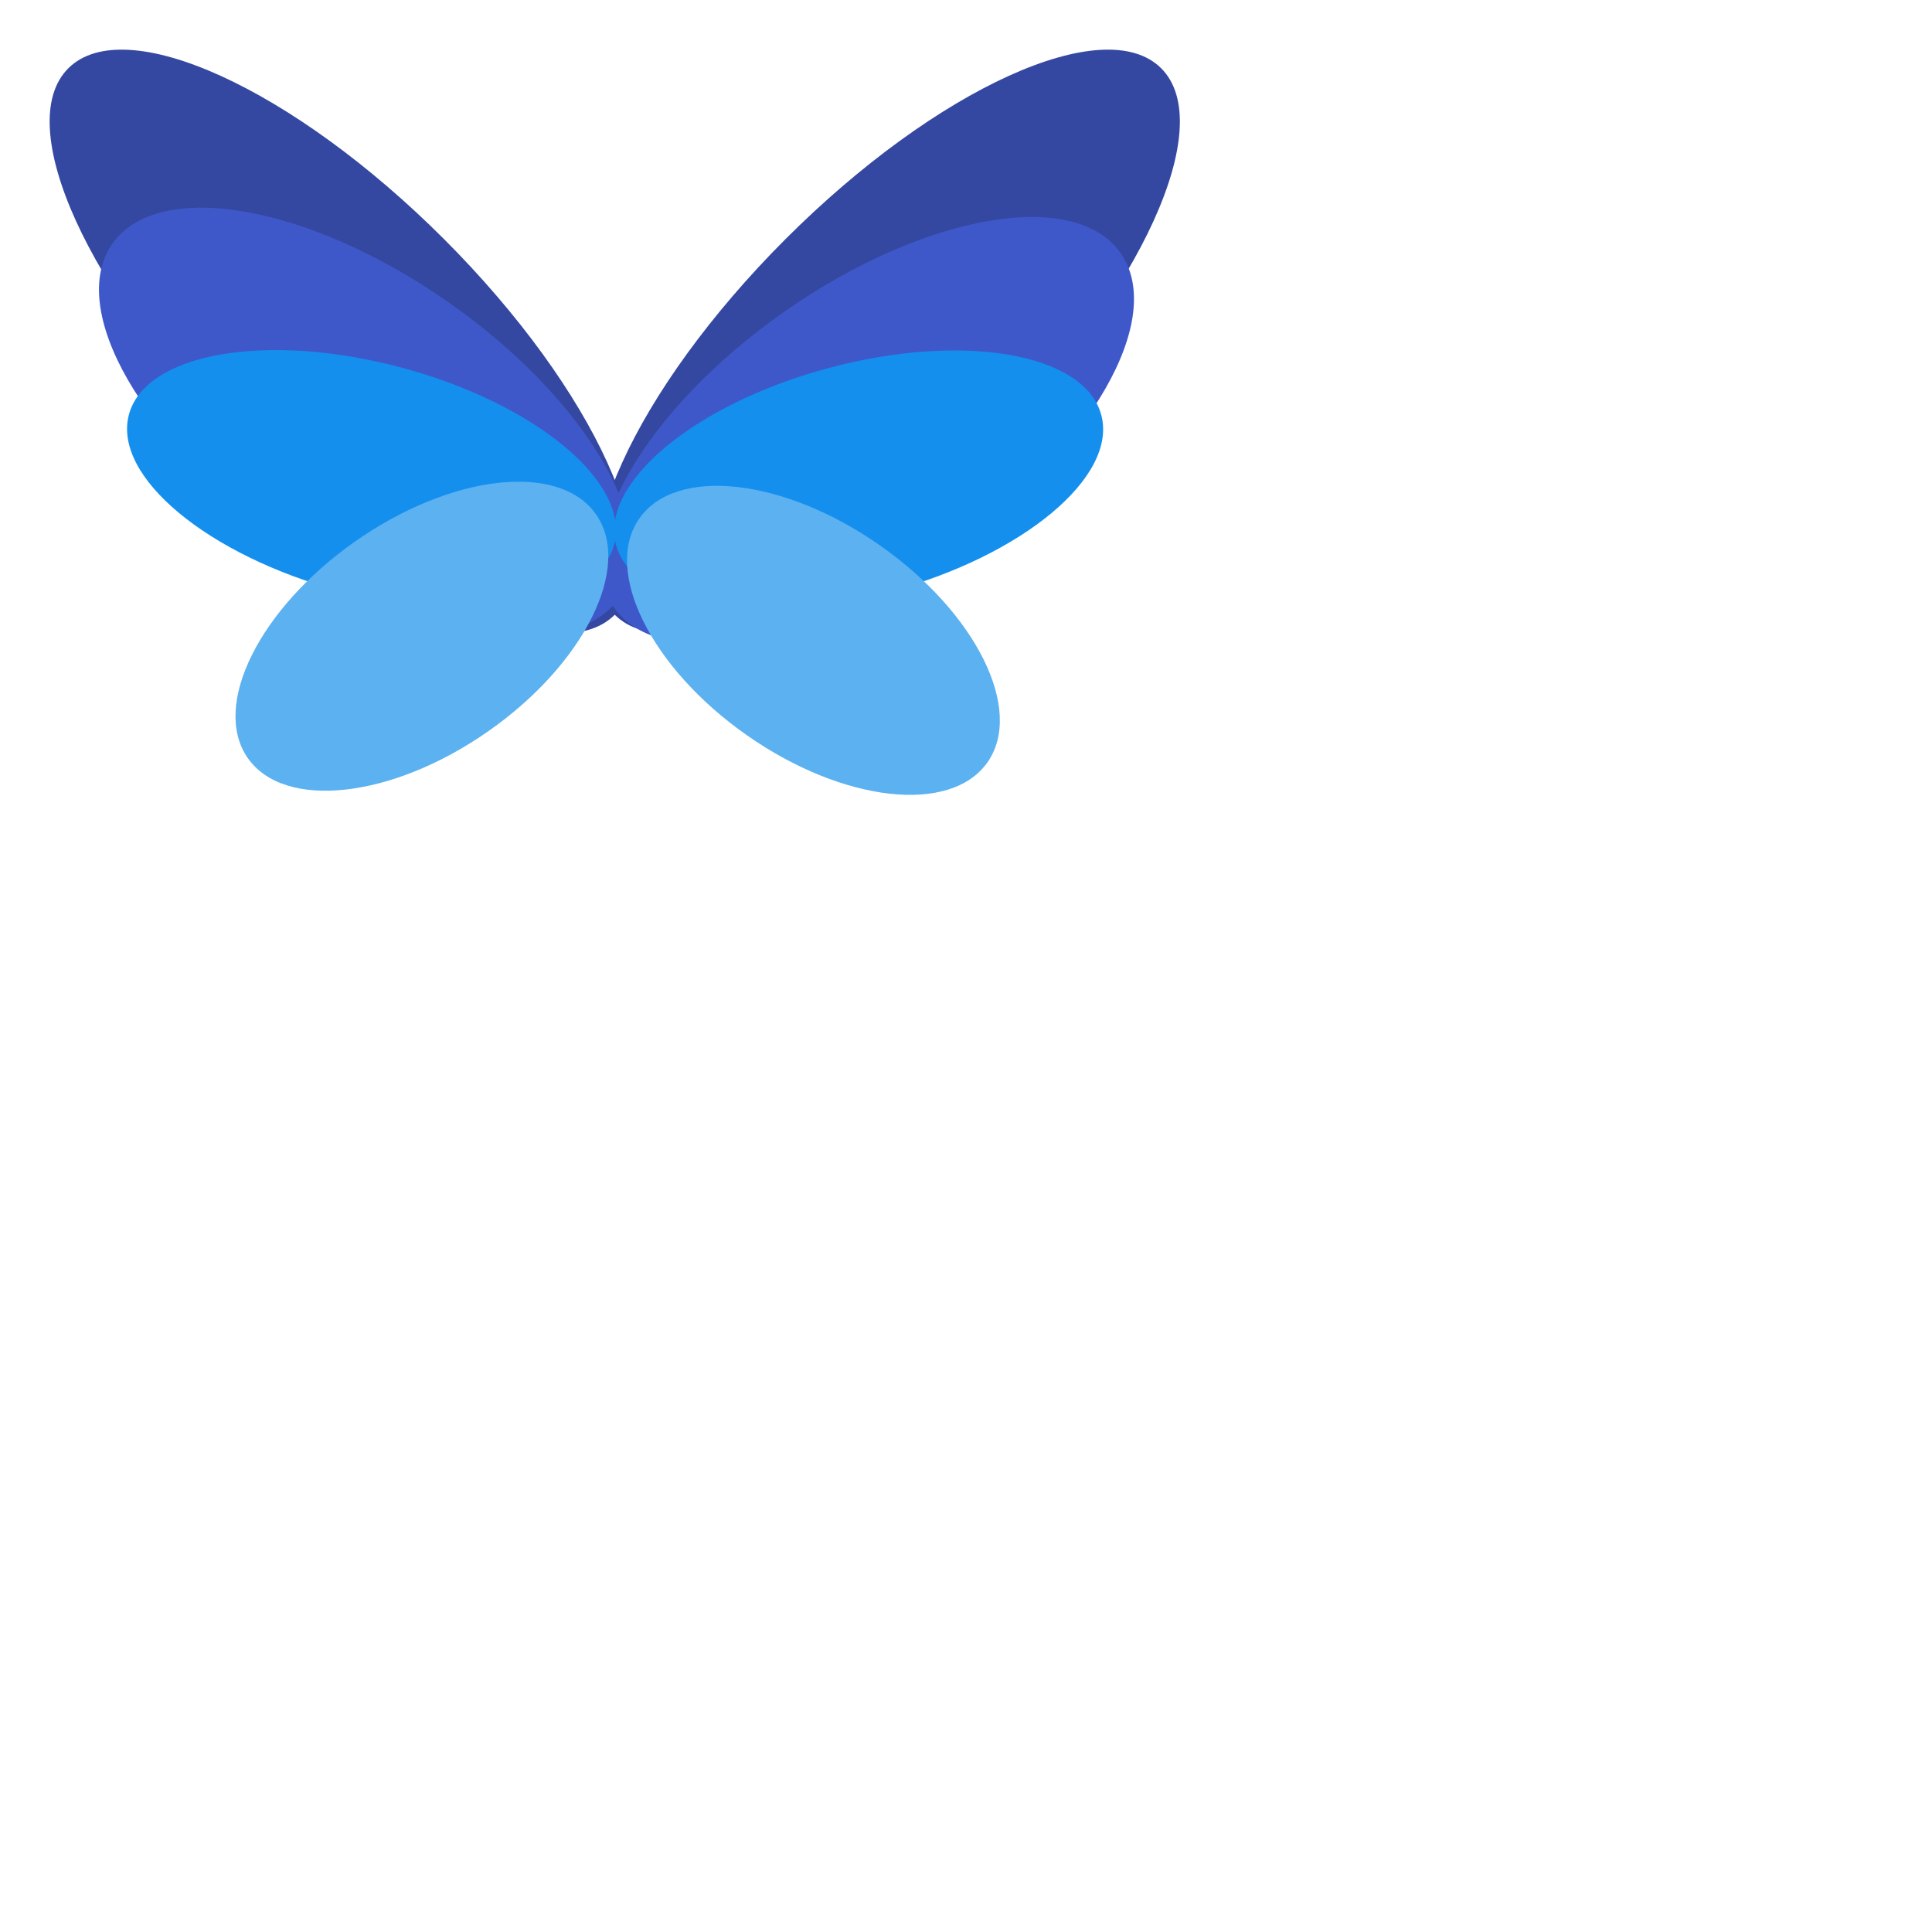
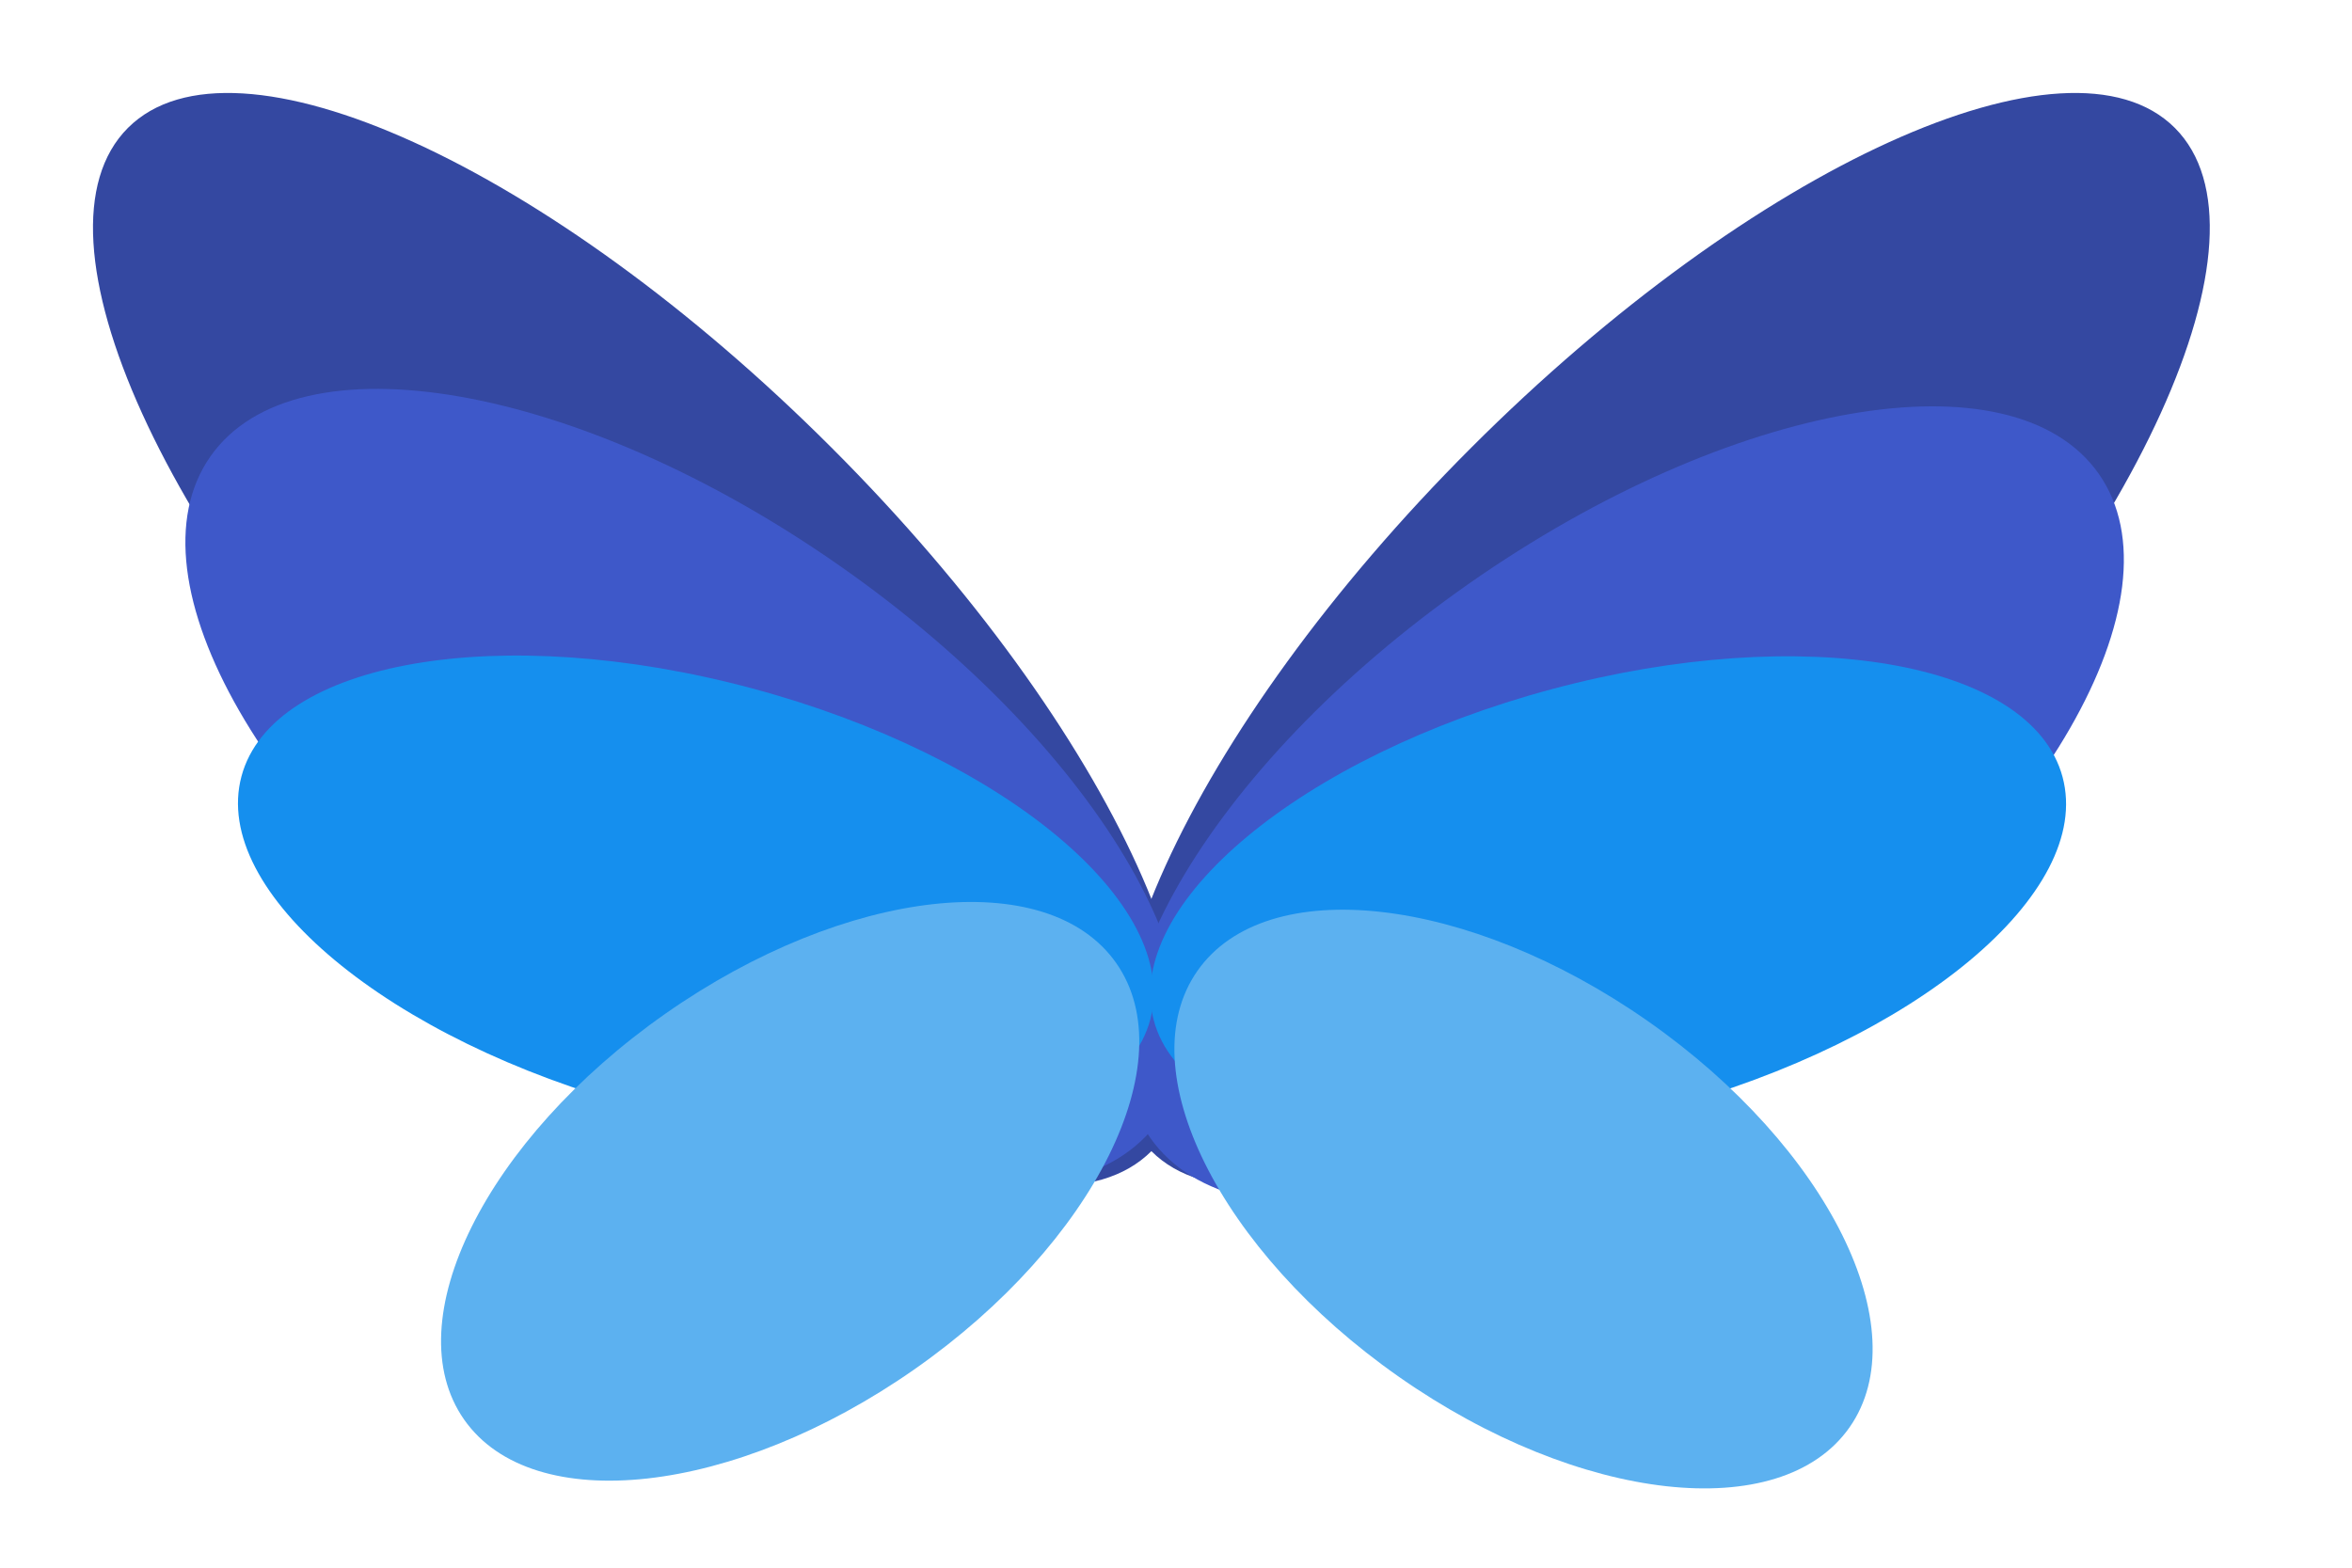
- <svg xmlns="http://www.w3.org/2000/svg" width="200px" height="200px" viewBox="0 0 200 200" version="1.1">
+ <svg xmlns="http://www.w3.org/2000/svg" width="390px" height="260px" viewBox="0 0 390 260" version="1.1">
  <g id="Page-1" stroke="none" stroke-width="0" fill="none" fill-rule="evenodd">
-     <g id="logo">
+     <g id="logo" style="transform: scale(3, 3)">
      <ellipse cx="0" cy="50" rx="15" ry="40" style="transform: rotate(-45deg);" fill="#3448a1" data-active-color="#158fee" />
      <ellipse cx="90" cy="-40" rx="15" ry="40" style="transform: rotate(45deg);" fill="#3448a1" data-active-color="#158fee" />
      <ellipse cx="-14" cy="56" rx="15" ry="32" style="transform: rotate(-55deg);" fill="#3e58c9" data-active-color="#5cb1f0" />
      <ellipse cx="88" cy="-48" rx="15" ry="32" style="transform: rotate(55deg);" fill="#3e58c9" data-active-color="#5cb1f0" />
      <ellipse cx="-38" cy="50" rx="12" ry="26" style="transform: rotate(-75deg);" fill="#158fee" data-active-color="#3448a1" />
      <ellipse cx="71" cy="-73" rx="12" ry="26" style="transform: rotate(75deg);" fill="#158fee" data-active-color="#3448a1" />
      <ellipse cx="-79" cy="-2" rx="12" ry="22" style="transform: rotate(-125deg);" fill="#5cb1f0" data-active-color="#3e58c9" />
      <ellipse cx="6" cy="-107" rx="12" ry="22" style="transform: rotate(125deg);" fill="#5cb1f0" data-active-color="#3e58c9" />
    </g>
  </g>
</svg>
